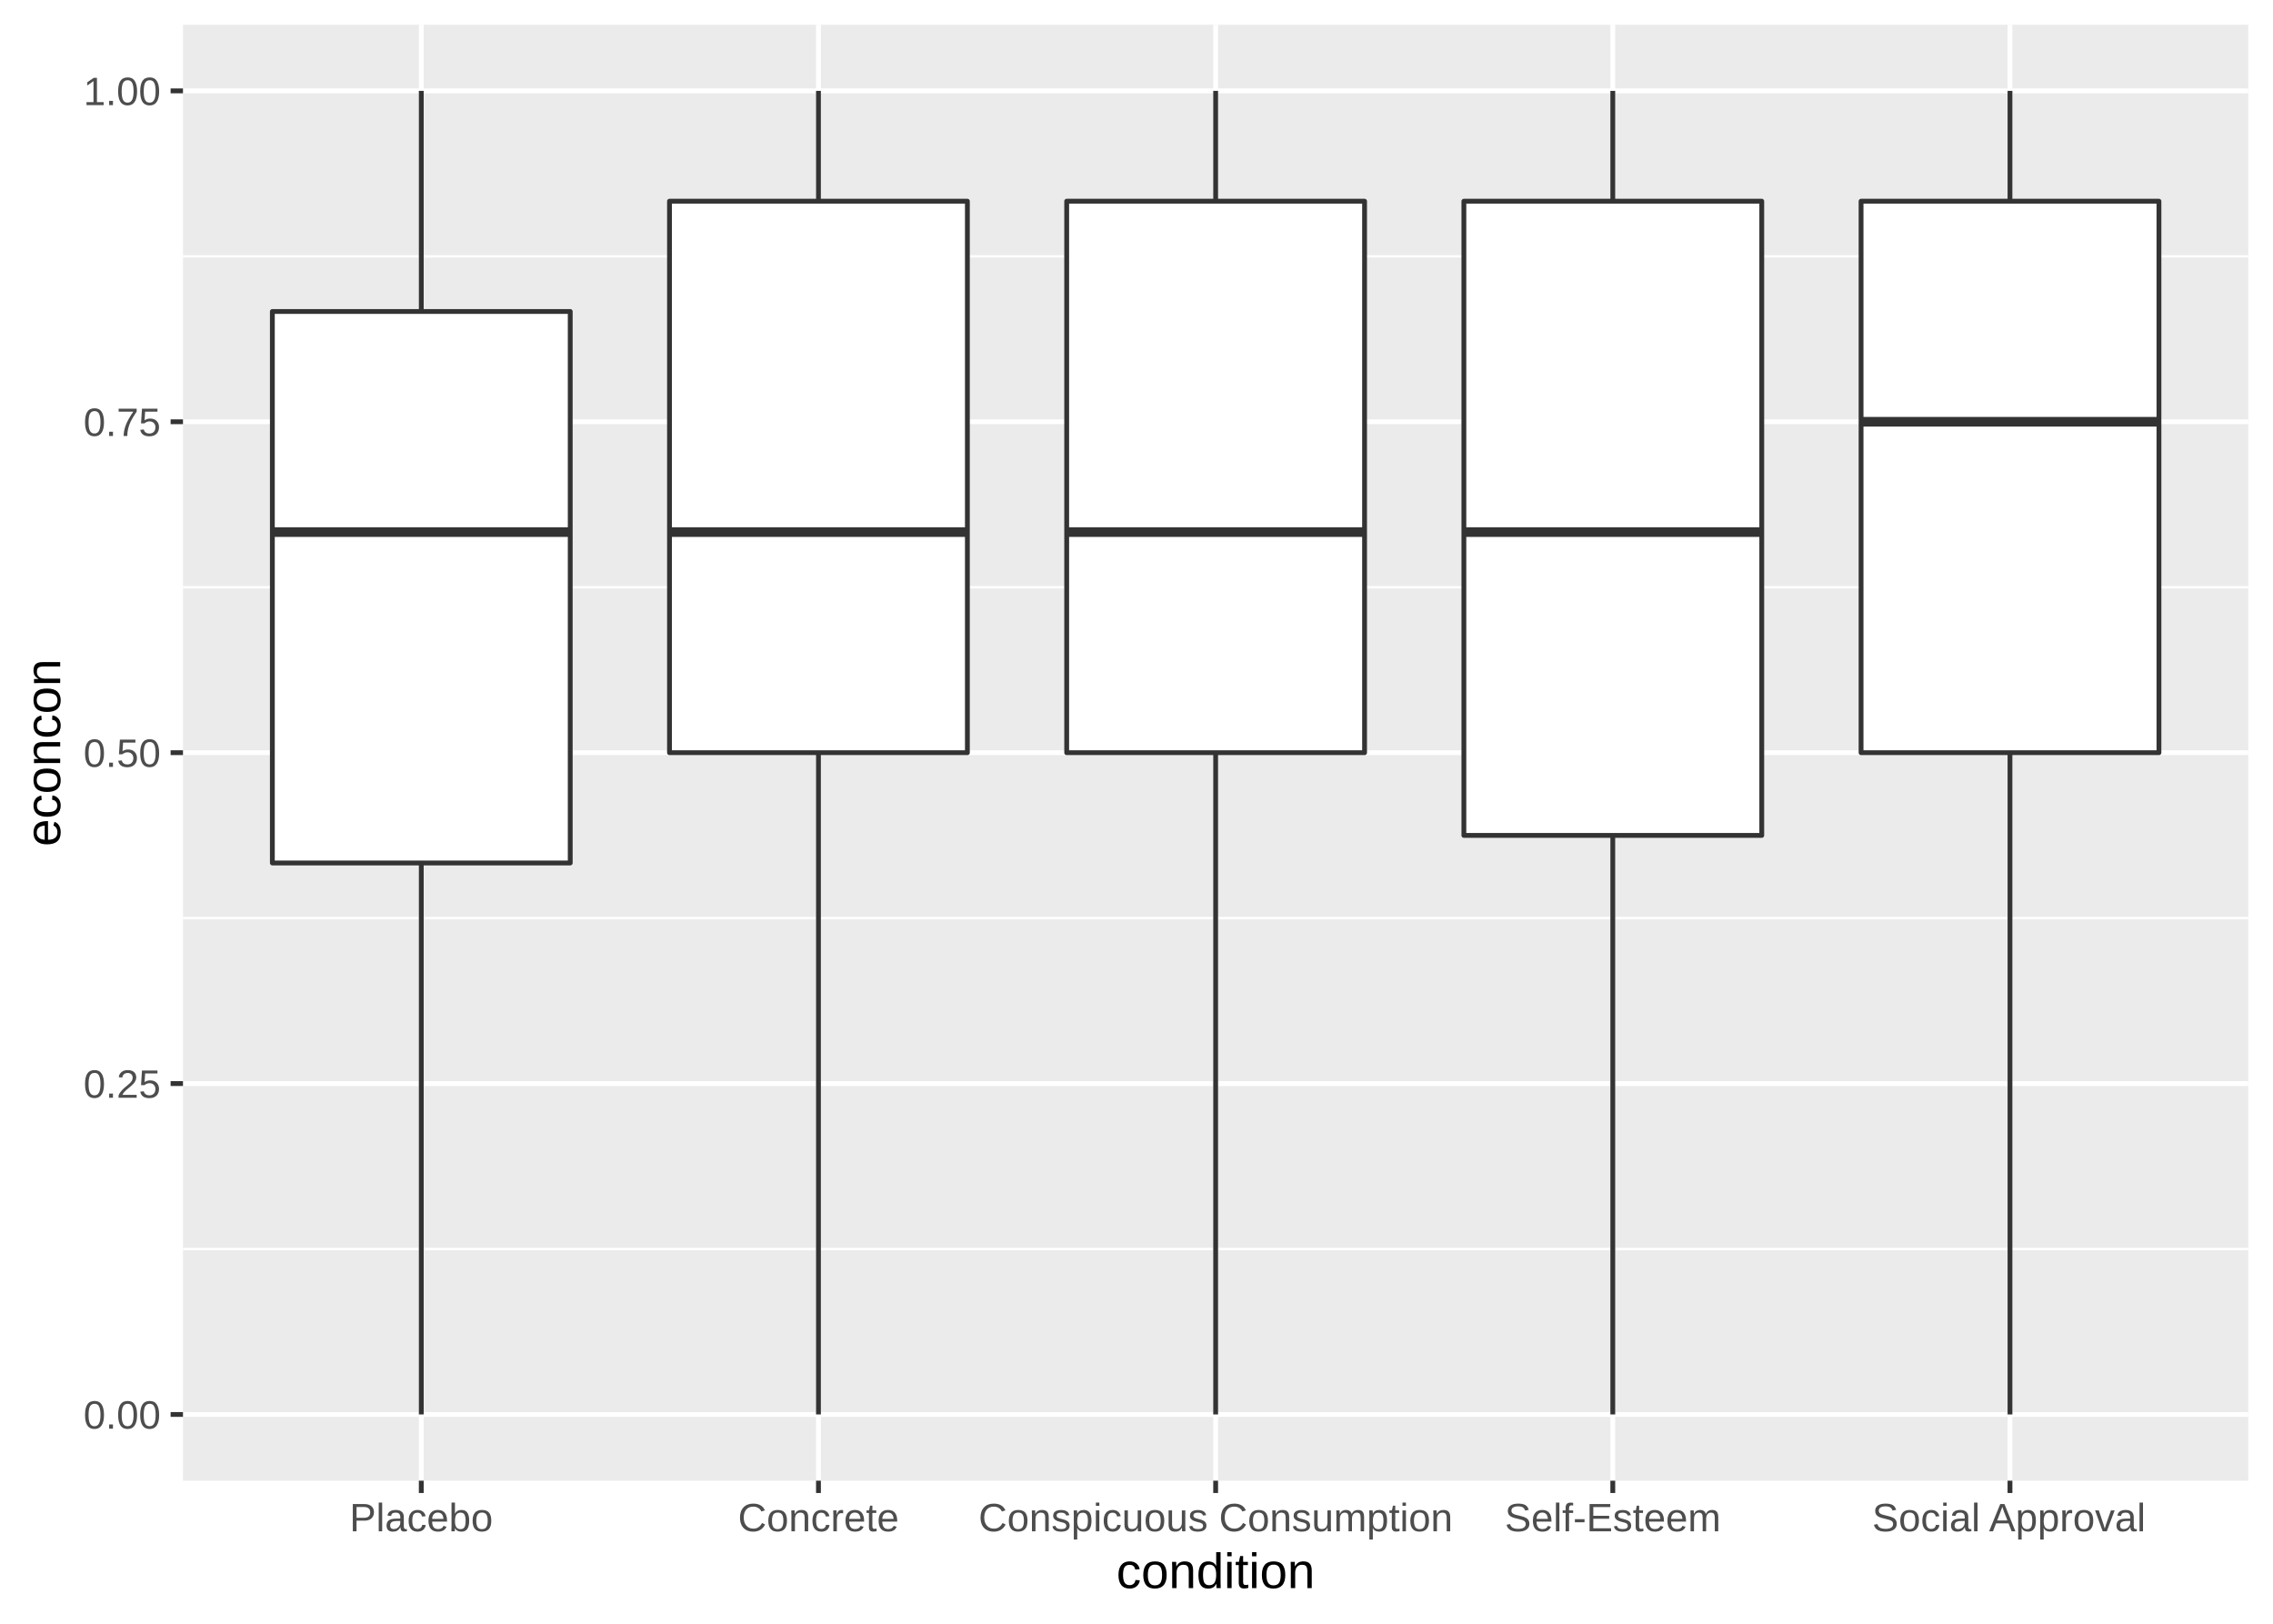
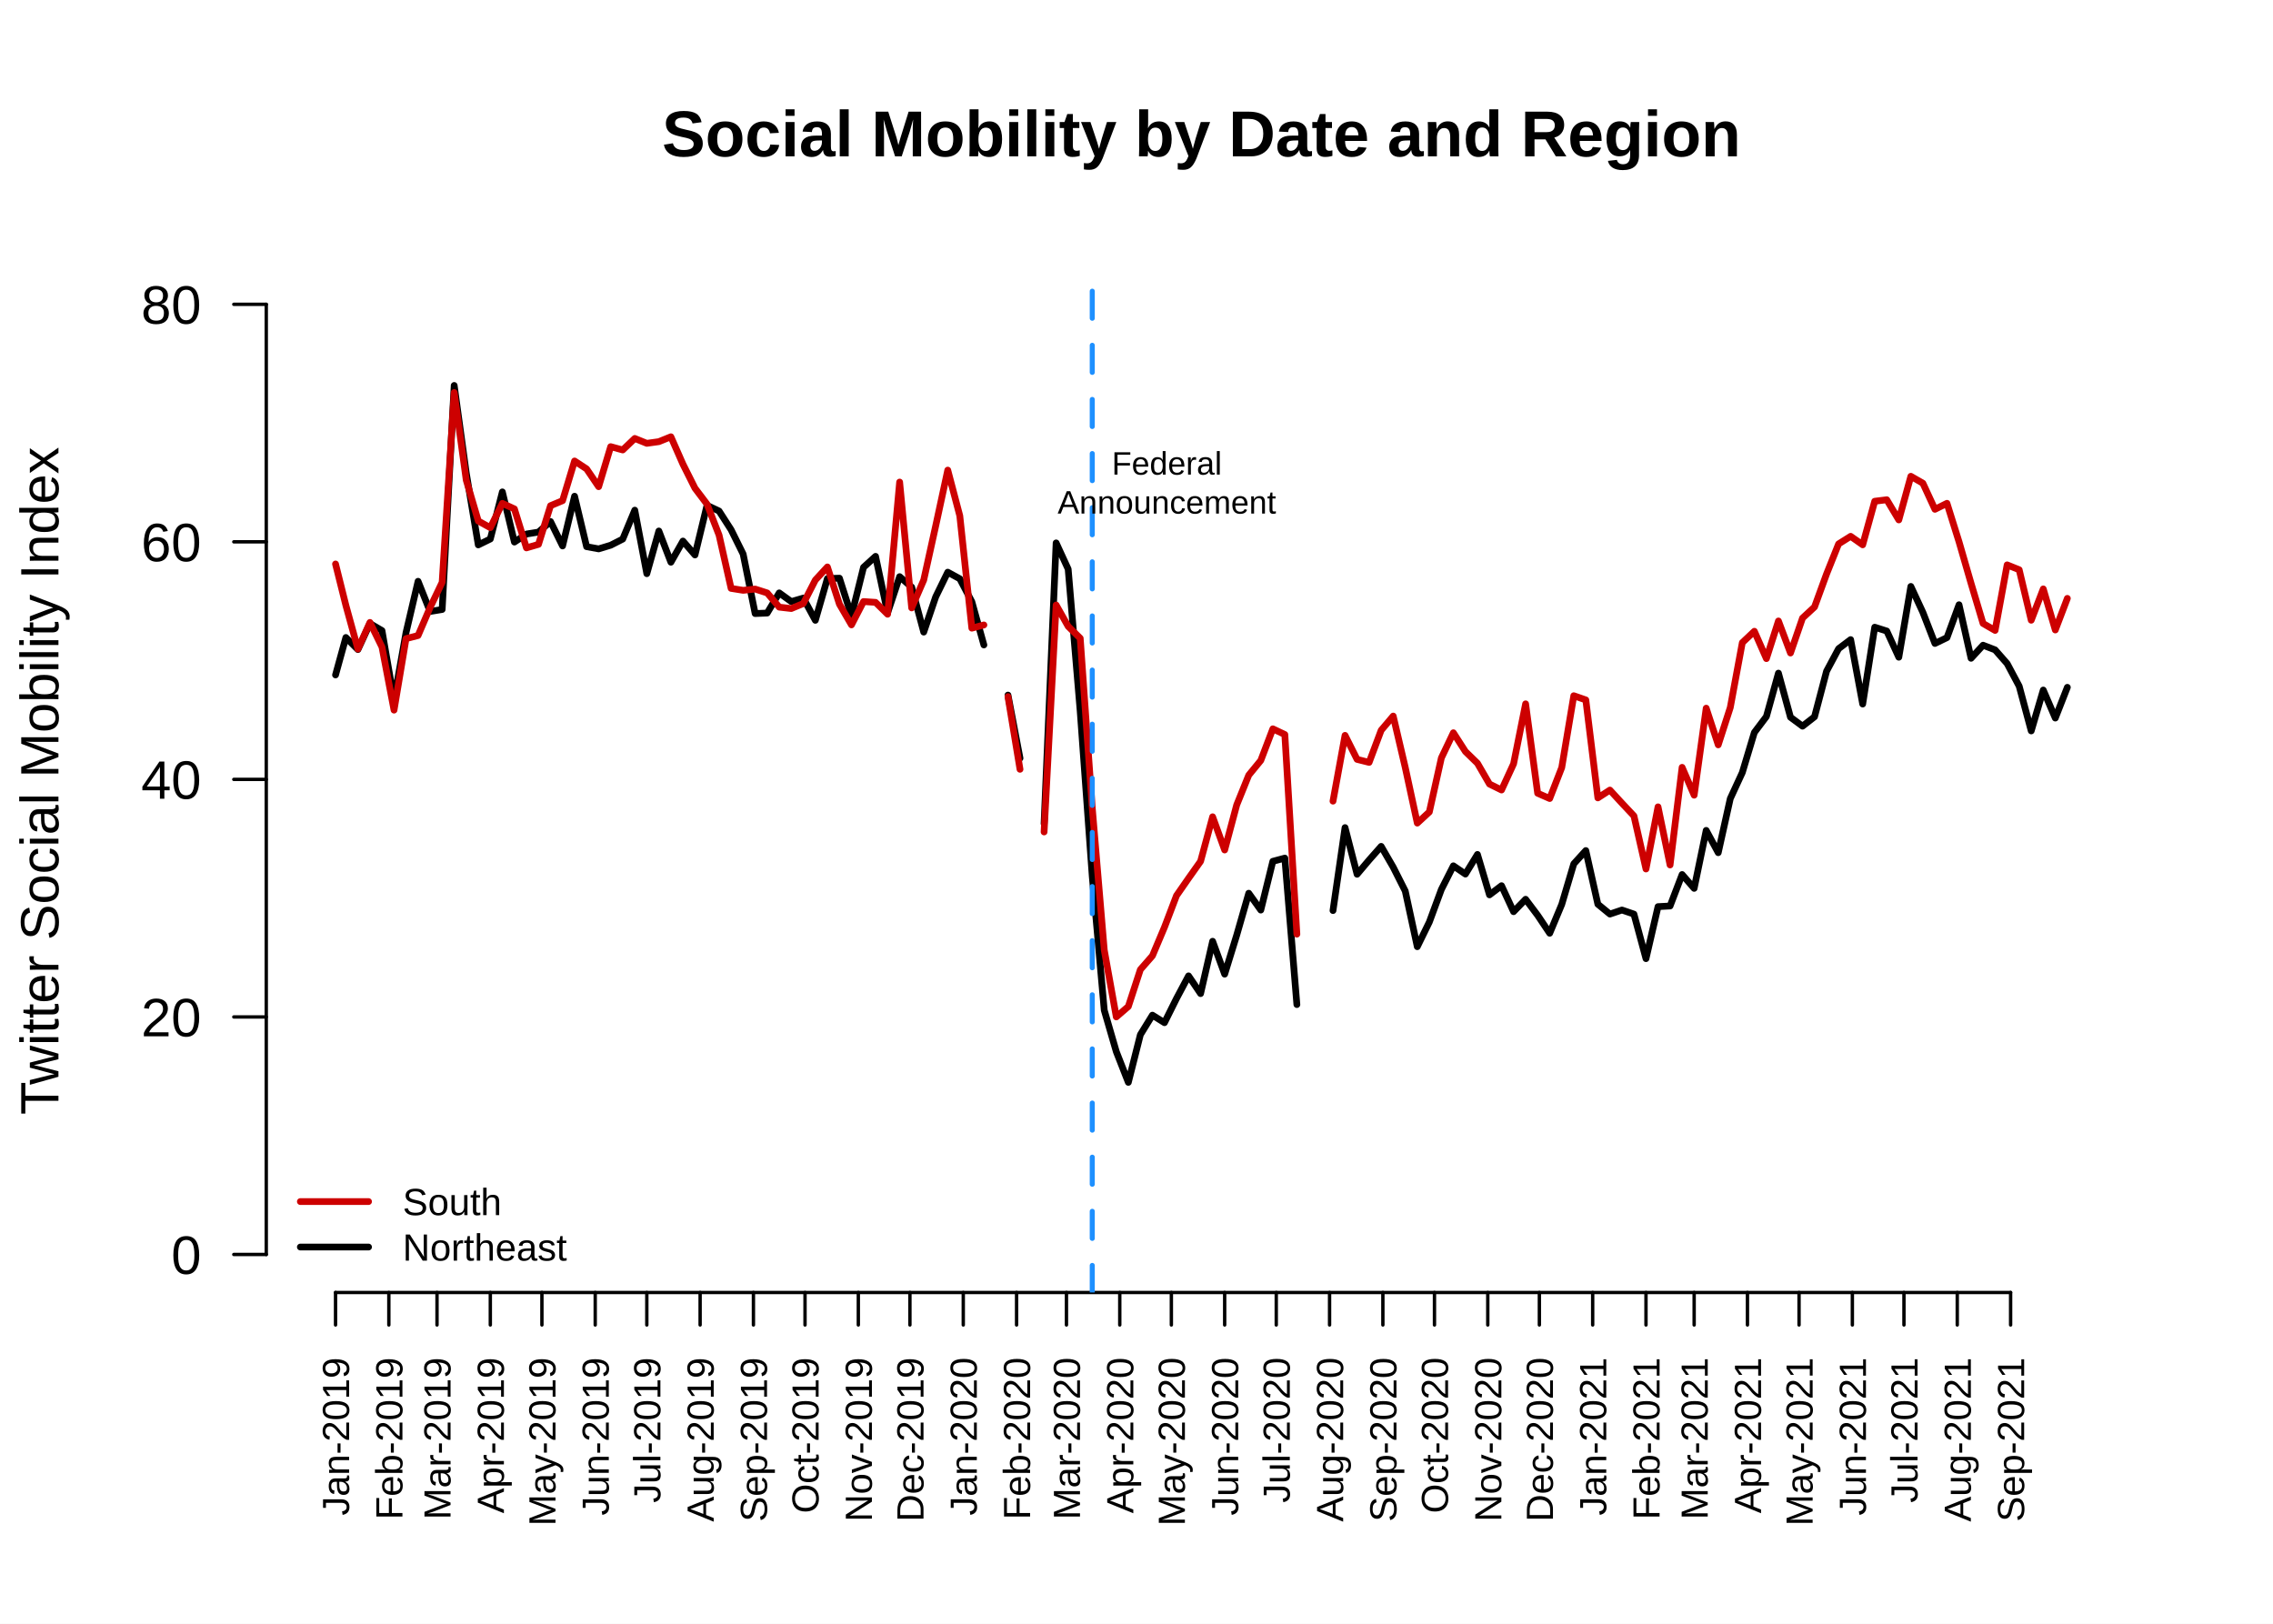
<svg xmlns="http://www.w3.org/2000/svg" viewBox="0 0 504.00 360.00">
  <defs>
    <style type="text/css">
    line, polyline, polygon, path, rect, circle {
      fill: none;
      stroke: #000000;
      stroke-linecap: round;
      stroke-linejoin: round;
      stroke-miterlimit: 10.00;
    }
  </style>
  </defs>
  <rect width="100%" height="100%" style="stroke: none; fill: #FFFFFF;" />
-   <rect x="0.00" y="0.00" width="504.00" height="360.00" style="stroke-width: 1.07; stroke: #FFFFFF; fill: #FFFFFF;" />
-   <defs>
-     <clipPath id="cpNDAuNTd8NDk4LjUyfDMyOC4yOHw1LjQ4">
-       <rect x="40.57" y="5.48" width="457.95" height="322.80" />
-     </clipPath>
-   </defs>
-   <rect x="40.57" y="5.48" width="457.95" height="322.80" style="stroke-width: 1.07; stroke: none; fill: #EBEBEB;" clip-path="url(#cpNDAuNTd8NDk4LjUyfDMyOC4yOHw1LjQ4)" />
-   <polyline points="40.57,276.92 498.52,276.92 " style="stroke-width: 0.53; stroke: #FFFFFF; stroke-linecap: butt;" clip-path="url(#cpNDAuNTd8NDk4LjUyfDMyOC4yOHw1LjQ4)" />
-   <polyline points="40.57,203.56 498.52,203.56 " style="stroke-width: 0.53; stroke: #FFFFFF; stroke-linecap: butt;" clip-path="url(#cpNDAuNTd8NDk4LjUyfDMyOC4yOHw1LjQ4)" />
-   <polyline points="40.57,130.20 498.52,130.20 " style="stroke-width: 0.53; stroke: #FFFFFF; stroke-linecap: butt;" clip-path="url(#cpNDAuNTd8NDk4LjUyfDMyOC4yOHw1LjQ4)" />
-   <polyline points="40.57,56.83 498.52,56.83 " style="stroke-width: 0.53; stroke: #FFFFFF; stroke-linecap: butt;" clip-path="url(#cpNDAuNTd8NDk4LjUyfDMyOC4yOHw1LjQ4)" />
-   <polyline points="40.57,313.60 498.52,313.60 " style="stroke-width: 1.07; stroke: #FFFFFF; stroke-linecap: butt;" clip-path="url(#cpNDAuNTd8NDk4LjUyfDMyOC4yOHw1LjQ4)" />
-   <polyline points="40.57,240.24 498.52,240.24 " style="stroke-width: 1.07; stroke: #FFFFFF; stroke-linecap: butt;" clip-path="url(#cpNDAuNTd8NDk4LjUyfDMyOC4yOHw1LjQ4)" />
-   <polyline points="40.57,166.88 498.52,166.88 " style="stroke-width: 1.07; stroke: #FFFFFF; stroke-linecap: butt;" clip-path="url(#cpNDAuNTd8NDk4LjUyfDMyOC4yOHw1LjQ4)" />
-   <polyline points="40.57,93.51 498.52,93.51 " style="stroke-width: 1.07; stroke: #FFFFFF; stroke-linecap: butt;" clip-path="url(#cpNDAuNTd8NDk4LjUyfDMyOC4yOHw1LjQ4)" />
-   <polyline points="40.57,20.15 498.52,20.15 " style="stroke-width: 1.07; stroke: #FFFFFF; stroke-linecap: butt;" clip-path="url(#cpNDAuNTd8NDk4LjUyfDMyOC4yOHw1LjQ4)" />
-   <polyline points="93.41,328.28 93.41,5.48 " style="stroke-width: 1.07; stroke: #FFFFFF; stroke-linecap: butt;" clip-path="url(#cpNDAuNTd8NDk4LjUyfDMyOC4yOHw1LjQ4)" />
-   <polyline points="181.48,328.28 181.48,5.48 " style="stroke-width: 1.07; stroke: #FFFFFF; stroke-linecap: butt;" clip-path="url(#cpNDAuNTd8NDk4LjUyfDMyOC4yOHw1LjQ4)" />
-   <polyline points="269.55,328.28 269.55,5.48 " style="stroke-width: 1.07; stroke: #FFFFFF; stroke-linecap: butt;" clip-path="url(#cpNDAuNTd8NDk4LjUyfDMyOC4yOHw1LjQ4)" />
-   <polyline points="357.61,328.28 357.61,5.48 " style="stroke-width: 1.07; stroke: #FFFFFF; stroke-linecap: butt;" clip-path="url(#cpNDAuNTd8NDk4LjUyfDMyOC4yOHw1LjQ4)" />
-   <polyline points="445.68,328.28 445.68,5.48 " style="stroke-width: 1.07; stroke: #FFFFFF; stroke-linecap: butt;" clip-path="url(#cpNDAuNTd8NDk4LjUyfDMyOC4yOHw1LjQ4)" />
-   <line x1="93.41" y1="69.06" x2="93.41" y2="20.15" style="stroke-width: 1.07; stroke: #333333; stroke-linecap: butt;" clip-path="url(#cpNDAuNTd8NDk4LjUyfDMyOC4yOHw1LjQ4)" />
-   <line x1="93.41" y1="191.33" x2="93.41" y2="313.60" style="stroke-width: 1.07; stroke: #333333; stroke-linecap: butt;" clip-path="url(#cpNDAuNTd8NDk4LjUyfDMyOC4yOHw1LjQ4)" />
-   <polygon points="60.39,69.06 60.39,191.33 126.44,191.33 126.44,69.06 60.39,69.06 " style="stroke-width: 1.07; stroke: #333333; fill: #FFFFFF;" clip-path="url(#cpNDAuNTd8NDk4LjUyfDMyOC4yOHw1LjQ4)" />
-   <line x1="60.39" y1="117.97" x2="126.44" y2="117.97" style="stroke-width: 2.13; stroke: #333333; stroke-linecap: butt;" clip-path="url(#cpNDAuNTd8NDk4LjUyfDMyOC4yOHw1LjQ4)" />
-   <line x1="181.48" y1="44.61" x2="181.48" y2="20.15" style="stroke-width: 1.07; stroke: #333333; stroke-linecap: butt;" clip-path="url(#cpNDAuNTd8NDk4LjUyfDMyOC4yOHw1LjQ4)" />
-   <line x1="181.48" y1="166.88" x2="181.48" y2="313.60" style="stroke-width: 1.07; stroke: #333333; stroke-linecap: butt;" clip-path="url(#cpNDAuNTd8NDk4LjUyfDMyOC4yOHw1LjQ4)" />
-   <polygon points="148.45,44.61 148.45,166.88 214.50,166.88 214.50,44.61 148.45,44.61 " style="stroke-width: 1.07; stroke: #333333; fill: #FFFFFF;" clip-path="url(#cpNDAuNTd8NDk4LjUyfDMyOC4yOHw1LjQ4)" />
-   <line x1="148.45" y1="117.97" x2="214.50" y2="117.97" style="stroke-width: 2.13; stroke: #333333; stroke-linecap: butt;" clip-path="url(#cpNDAuNTd8NDk4LjUyfDMyOC4yOHw1LjQ4)" />
-   <line x1="269.55" y1="44.61" x2="269.55" y2="20.15" style="stroke-width: 1.07; stroke: #333333; stroke-linecap: butt;" clip-path="url(#cpNDAuNTd8NDk4LjUyfDMyOC4yOHw1LjQ4)" />
-   <line x1="269.55" y1="166.88" x2="269.55" y2="313.60" style="stroke-width: 1.07; stroke: #333333; stroke-linecap: butt;" clip-path="url(#cpNDAuNTd8NDk4LjUyfDMyOC4yOHw1LjQ4)" />
-   <polygon points="236.52,44.61 236.52,166.88 302.57,166.88 302.57,44.61 236.52,44.61 " style="stroke-width: 1.07; stroke: #333333; fill: #FFFFFF;" clip-path="url(#cpNDAuNTd8NDk4LjUyfDMyOC4yOHw1LjQ4)" />
-   <line x1="236.52" y1="117.97" x2="302.57" y2="117.97" style="stroke-width: 2.13; stroke: #333333; stroke-linecap: butt;" clip-path="url(#cpNDAuNTd8NDk4LjUyfDMyOC4yOHw1LjQ4)" />
-   <line x1="357.61" y1="44.61" x2="357.61" y2="20.15" style="stroke-width: 1.07; stroke: #333333; stroke-linecap: butt;" clip-path="url(#cpNDAuNTd8NDk4LjUyfDMyOC4yOHw1LjQ4)" />
-   <line x1="357.61" y1="185.22" x2="357.61" y2="313.60" style="stroke-width: 1.07; stroke: #333333; stroke-linecap: butt;" clip-path="url(#cpNDAuNTd8NDk4LjUyfDMyOC4yOHw1LjQ4)" />
-   <polygon points="324.59,44.61 324.59,185.22 390.64,185.22 390.64,44.61 324.59,44.61 " style="stroke-width: 1.07; stroke: #333333; fill: #FFFFFF;" clip-path="url(#cpNDAuNTd8NDk4LjUyfDMyOC4yOHw1LjQ4)" />
-   <line x1="324.59" y1="117.97" x2="390.64" y2="117.97" style="stroke-width: 2.13; stroke: #333333; stroke-linecap: butt;" clip-path="url(#cpNDAuNTd8NDk4LjUyfDMyOC4yOHw1LjQ4)" />
-   <line x1="445.68" y1="44.61" x2="445.68" y2="20.15" style="stroke-width: 1.07; stroke: #333333; stroke-linecap: butt;" clip-path="url(#cpNDAuNTd8NDk4LjUyfDMyOC4yOHw1LjQ4)" />
-   <line x1="445.68" y1="166.88" x2="445.68" y2="313.60" style="stroke-width: 1.07; stroke: #333333; stroke-linecap: butt;" clip-path="url(#cpNDAuNTd8NDk4LjUyfDMyOC4yOHw1LjQ4)" />
-   <polygon points="412.66,44.61 412.66,166.88 478.71,166.88 478.71,44.61 412.66,44.61 " style="stroke-width: 1.07; stroke: #333333; fill: #FFFFFF;" clip-path="url(#cpNDAuNTd8NDk4LjUyfDMyOC4yOHw1LjQ4)" />
-   <line x1="412.66" y1="93.51" x2="478.71" y2="93.51" style="stroke-width: 2.13; stroke: #333333; stroke-linecap: butt;" clip-path="url(#cpNDAuNTd8NDk4LjUyfDMyOC4yOHw1LjQ4)" />
+   <defs>
+     <clipPath id="cpNTkuMDR8NDczLjc2fDI4Ni41Nnw1OS4wNA==">
+       <rect x="59.04" y="59.04" width="414.72" height="227.52" />
+     </clipPath>
+   </defs>
+   <polyline points="74.40,149.64 76.69,141.34 79.36,144.01 82.03,138.24 84.70,139.81 87.37,155.20 90.03,140.25 92.70,128.88 95.37,135.57 98.04,135.13 100.71,85.46 103.38,104.86 106.05,120.81 108.72,119.50 111.39,109.06 114.06,120.18 116.73,118.40 119.40,117.97 122.07,115.63 124.74,121.04 127.40,110.02 130.07,121.20 132.74,121.69 135.41,120.88 138.08,119.52 140.75,113.11 143.42,127.19 146.09,117.73 148.76,124.65 151.43,119.96 154.10,123.04 156.77,112.04 159.44,113.30 162.11,117.45 164.78,122.84 167.44,136.03 170.11,135.92 172.78,131.45 175.45,133.38 178.12,132.60 180.79,137.53 183.46,128.27 186.13,128.19 188.80,136.53 191.47,125.78 194.14,123.35 196.81,135.87 199.48,127.85 202.15,130.18 204.82,140.14 207.48,132.32 210.15,126.86 212.82,128.32 215.49,133.41 218.16,142.99 " style="stroke-width: 1.50;" clip-path="url(#cpNTkuMDR8NDczLjc2fDI4Ni41Nnw1OS4wNA==)" />
+   <polyline points="223.50,154.11 226.17,168.11 " style="stroke-width: 1.50;" clip-path="url(#cpNTkuMDR8NDczLjc2fDI4Ni41Nnw1OS4wNA==)" />
+   <polyline points="231.51,182.60 234.18,120.37 236.85,126.18 239.52,157.71 242.19,194.29 244.85,223.98 247.52,233.16 250.19,239.97 252.86,229.40 255.53,225.07 258.20,226.74 260.87,221.38 263.54,216.36 266.21,220.29 268.88,208.69 271.55,215.98 274.22,207.33 276.89,198.04 279.56,201.77 282.23,190.96 284.89,190.25 287.56,222.72 " style="stroke-width: 1.50;" clip-path="url(#cpNTkuMDR8NDczLjc2fDI4Ni41Nnw1OS4wNA==)" />
+   <polyline points="295.57,201.88 298.24,183.49 300.91,193.83 303.58,190.67 306.25,187.65 308.92,192.26 311.59,197.55 314.26,209.89 316.93,204.43 319.60,197.20 322.26,191.96 324.93,193.79 327.60,189.44 330.27,198.40 332.94,196.37 335.61,202.13 338.28,199.38 340.95,202.93 343.62,206.91 346.29,200.52 348.96,191.52 351.63,188.58 354.30,200.47 356.97,202.66 359.64,201.76 362.30,202.67 364.97,212.54 367.64,201.01 370.31,200.87 372.98,193.89 375.65,196.96 378.32,184.11 380.99,189.05 383.66,177.06 386.33,171.28 389.00,162.40 391.67,158.86 394.34,149.24 397.01,159.02 399.68,161.00 402.34,158.92 405.01,148.81 407.68,143.82 410.35,141.81 413.02,156.09 415.69,139.06 418.36,139.91 421.03,145.71 423.70,130.02 426.37,135.78 429.04,142.66 431.71,141.37 434.38,134.08 437.05,145.95 439.71,143.05 442.38,144.08 445.05,147.12 447.72,152.13 450.39,162.05 453.06,152.99 455.73,159.20 458.40,152.39 " style="stroke-width: 1.50;" clip-path="url(#cpNTkuMDR8NDczLjc2fDI4Ni41Nnw1OS4wNA==)" />
  <defs>
    <clipPath id="cpMC4wMHw1MDQuMDB8MzYwLjAwfDAuMDA=">
      <rect x="0.00" y="0.00" width="504.00" height="360.00" />
    </clipPath>
  </defs>
-   <g clip-path="url(#cpMC4wMHw1MDQuMDB8MzYwLjAwfDAuMDA=)">
-     <text x="18.51" y="316.75" style="font-size: 8.80px; fill: #4D4D4D; font-family: Arial;" textLength="17.13px" lengthAdjust="spacingAndGlyphs">0.00</text>
-   </g>
-   <g clip-path="url(#cpMC4wMHw1MDQuMDB8MzYwLjAwfDAuMDA=)">
-     <text x="18.51" y="243.39" style="font-size: 8.80px; fill: #4D4D4D; font-family: Arial;" textLength="17.13px" lengthAdjust="spacingAndGlyphs">0.25</text>
-   </g>
-   <g clip-path="url(#cpMC4wMHw1MDQuMDB8MzYwLjAwfDAuMDA=)">
-     <text x="18.51" y="170.03" style="font-size: 8.80px; fill: #4D4D4D; font-family: Arial;" textLength="17.13px" lengthAdjust="spacingAndGlyphs">0.50</text>
-   </g>
-   <g clip-path="url(#cpMC4wMHw1MDQuMDB8MzYwLjAwfDAuMDA=)">
-     <text x="18.51" y="96.66" style="font-size: 8.80px; fill: #4D4D4D; font-family: Arial;" textLength="17.13px" lengthAdjust="spacingAndGlyphs">0.75</text>
-   </g>
-   <g clip-path="url(#cpMC4wMHw1MDQuMDB8MzYwLjAwfDAuMDA=)">
-     <text x="18.51" y="23.30" style="font-size: 8.80px; fill: #4D4D4D; font-family: Arial;" textLength="17.13px" lengthAdjust="spacingAndGlyphs">1.00</text>
-   </g>
-   <polyline points="37.83,313.60 40.57,313.60 " style="stroke-width: 1.07; stroke: #333333; stroke-linecap: butt;" clip-path="url(#cpMC4wMHw1MDQuMDB8MzYwLjAwfDAuMDA=)" />
-   <polyline points="37.83,240.24 40.57,240.24 " style="stroke-width: 1.07; stroke: #333333; stroke-linecap: butt;" clip-path="url(#cpMC4wMHw1MDQuMDB8MzYwLjAwfDAuMDA=)" />
-   <polyline points="37.83,166.88 40.57,166.88 " style="stroke-width: 1.07; stroke: #333333; stroke-linecap: butt;" clip-path="url(#cpMC4wMHw1MDQuMDB8MzYwLjAwfDAuMDA=)" />
-   <polyline points="37.83,93.51 40.57,93.51 " style="stroke-width: 1.07; stroke: #333333; stroke-linecap: butt;" clip-path="url(#cpMC4wMHw1MDQuMDB8MzYwLjAwfDAuMDA=)" />
-   <polyline points="37.83,20.15 40.57,20.15 " style="stroke-width: 1.07; stroke: #333333; stroke-linecap: butt;" clip-path="url(#cpMC4wMHw1MDQuMDB8MzYwLjAwfDAuMDA=)" />
-   <polyline points="93.41,331.02 93.41,328.28 " style="stroke-width: 1.07; stroke: #333333; stroke-linecap: butt;" clip-path="url(#cpMC4wMHw1MDQuMDB8MzYwLjAwfDAuMDA=)" />
-   <polyline points="181.48,331.02 181.48,328.28 " style="stroke-width: 1.07; stroke: #333333; stroke-linecap: butt;" clip-path="url(#cpMC4wMHw1MDQuMDB8MzYwLjAwfDAuMDA=)" />
-   <polyline points="269.55,331.02 269.55,328.28 " style="stroke-width: 1.07; stroke: #333333; stroke-linecap: butt;" clip-path="url(#cpMC4wMHw1MDQuMDB8MzYwLjAwfDAuMDA=)" />
-   <polyline points="357.61,331.02 357.61,328.28 " style="stroke-width: 1.07; stroke: #333333; stroke-linecap: butt;" clip-path="url(#cpMC4wMHw1MDQuMDB8MzYwLjAwfDAuMDA=)" />
-   <polyline points="445.68,331.02 445.68,328.28 " style="stroke-width: 1.07; stroke: #333333; stroke-linecap: butt;" clip-path="url(#cpMC4wMHw1MDQuMDB8MzYwLjAwfDAuMDA=)" />
-   <g clip-path="url(#cpMC4wMHw1MDQuMDB8MzYwLjAwfDAuMDA=)">
-     <text x="77.51" y="339.51" style="font-size: 8.80px; fill: #4D4D4D; font-family: Arial;" textLength="31.80px" lengthAdjust="spacingAndGlyphs">Placebo</text>
-   </g>
-   <g clip-path="url(#cpMC4wMHw1MDQuMDB8MzYwLjAwfDAuMDA=)">
-     <text x="163.63" y="339.51" style="font-size: 8.80px; fill: #4D4D4D; font-family: Arial;" textLength="35.71px" lengthAdjust="spacingAndGlyphs">Concrete</text>
-   </g>
-   <g clip-path="url(#cpMC4wMHw1MDQuMDB8MzYwLjAwfDAuMDA=)">
-     <text x="216.96" y="339.51" style="font-size: 8.80px; fill: #4D4D4D; font-family: Arial;" textLength="105.17px" lengthAdjust="spacingAndGlyphs">Conspicuous Consumption</text>
-   </g>
-   <g clip-path="url(#cpMC4wMHw1MDQuMDB8MzYwLjAwfDAuMDA=)">
-     <text x="333.65" y="339.51" style="font-size: 8.80px; fill: #4D4D4D; font-family: Arial;" textLength="47.93px" lengthAdjust="spacingAndGlyphs">Self-Esteem</text>
-   </g>
-   <g clip-path="url(#cpMC4wMHw1MDQuMDB8MzYwLjAwfDAuMDA=)">
-     <text x="415.11" y="339.51" style="font-size: 8.80px; fill: #4D4D4D; font-family: Arial;" textLength="61.14px" lengthAdjust="spacingAndGlyphs">Social Approval</text>
-   </g>
-   <g clip-path="url(#cpMC4wMHw1MDQuMDB8MzYwLjAwfDAuMDA=)">
-     <text x="247.53" y="352.10" style="font-size: 11.00px; font-family: Arial;" textLength="44.03px" lengthAdjust="spacingAndGlyphs">condition</text>
-   </g>
-   <g clip-path="url(#cpMC4wMHw1MDQuMDB8MzYwLjAwfDAuMDA=)">
-     <text transform="translate(13.35,187.67) rotate(-90)" style="font-size: 11.00px; font-family: Arial;" textLength="41.59px" lengthAdjust="spacingAndGlyphs">econcon</text>
+   <line x1="59.04" y1="278.13" x2="59.04" y2="67.47" style="stroke-width: 0.75;" clip-path="url(#cpMC4wMHw1MDQuMDB8MzYwLjAwfDAuMDA=)" />
+   <line x1="59.04" y1="278.13" x2="51.84" y2="278.13" style="stroke-width: 0.75;" clip-path="url(#cpMC4wMHw1MDQuMDB8MzYwLjAwfDAuMDA=)" />
+   <line x1="59.04" y1="225.47" x2="51.84" y2="225.47" style="stroke-width: 0.75;" clip-path="url(#cpMC4wMHw1MDQuMDB8MzYwLjAwfDAuMDA=)" />
+   <line x1="59.04" y1="172.80" x2="51.84" y2="172.80" style="stroke-width: 0.75;" clip-path="url(#cpMC4wMHw1MDQuMDB8MzYwLjAwfDAuMDA=)" />
+   <line x1="59.04" y1="120.13" x2="51.84" y2="120.13" style="stroke-width: 0.75;" clip-path="url(#cpMC4wMHw1MDQuMDB8MzYwLjAwfDAuMDA=)" />
+   <line x1="59.04" y1="67.47" x2="51.84" y2="67.47" style="stroke-width: 0.75;" clip-path="url(#cpMC4wMHw1MDQuMDB8MzYwLjAwfDAuMDA=)" />
+   <g clip-path="url(#cpMC4wMHw1MDQuMDB8MzYwLjAwfDAuMDA=)">
+     <text x="37.97" y="282.43" style="font-size: 12.00px; font-family: Arial;" textLength="6.67px" lengthAdjust="spacingAndGlyphs">0</text>
+   </g>
+   <g clip-path="url(#cpMC4wMHw1MDQuMDB8MzYwLjAwfDAuMDA=)">
+     <text x="31.29" y="229.76" style="font-size: 12.00px; font-family: Arial;" textLength="13.35px" lengthAdjust="spacingAndGlyphs">20</text>
+   </g>
+   <g clip-path="url(#cpMC4wMHw1MDQuMDB8MzYwLjAwfDAuMDA=)">
+     <text x="31.29" y="177.09" style="font-size: 12.00px; font-family: Arial;" textLength="13.35px" lengthAdjust="spacingAndGlyphs">40</text>
+   </g>
+   <g clip-path="url(#cpMC4wMHw1MDQuMDB8MzYwLjAwfDAuMDA=)">
+     <text x="31.29" y="124.43" style="font-size: 12.00px; font-family: Arial;" textLength="13.35px" lengthAdjust="spacingAndGlyphs">60</text>
+   </g>
+   <g clip-path="url(#cpMC4wMHw1MDQuMDB8MzYwLjAwfDAuMDA=)">
+     <text x="31.29" y="71.76" style="font-size: 12.00px; font-family: Arial;" textLength="13.35px" lengthAdjust="spacingAndGlyphs">80</text>
+   </g>
+   <g clip-path="url(#cpMC4wMHw1MDQuMDB8MzYwLjAwfDAuMDA=)">
+     <text x="146.78" y="34.67" style="font-size: 14.40px; font-weight: bold; font-family: Arial;" textLength="239.23px" lengthAdjust="spacingAndGlyphs">Social Mobility by Date and Region</text>
+   </g>
+   <g clip-path="url(#cpMC4wMHw1MDQuMDB8MzYwLjAwfDAuMDA=)">
+     <text transform="translate(12.96,247.16) rotate(-90)" style="font-size: 12.00px; font-family: Arial;" textLength="148.72px" lengthAdjust="spacingAndGlyphs">Twitter Social Mobility Index</text>
+   </g>
+   <defs>
+     <clipPath id="cpNTkuMDR8NDczLjc2fDI4Ni41Nnw1OS4wNA==">
+       <rect x="59.04" y="59.04" width="414.72" height="227.52" />
+     </clipPath>
+   </defs>
+   <polyline points="74.40,125.04 76.69,134.21 79.36,143.91 82.03,138.00 84.70,143.46 87.37,157.44 90.03,141.59 92.70,140.90 95.37,134.68 98.04,129.11 100.71,87.02 103.38,106.44 106.05,115.51 108.72,116.99 111.39,111.60 114.06,112.83 116.73,121.47 119.40,120.69 122.07,112.12 124.74,111.00 127.40,102.21 130.07,103.96 132.74,107.90 135.41,99.03 138.08,99.76 140.75,97.21 143.42,98.29 146.09,97.92 148.76,96.84 151.43,102.91 154.10,108.24 156.77,111.77 159.44,118.64 162.11,130.45 164.78,130.88 167.44,130.60 170.11,131.46 172.78,134.61 175.45,134.92 178.12,133.81 180.79,128.60 183.46,125.70 186.13,133.95 188.80,138.54 191.47,133.37 194.14,133.55 196.81,136.18 199.48,106.88 202.15,134.78 204.82,128.60 207.48,116.57 210.15,104.23 212.82,114.36 215.49,139.27 218.16,138.56 " style="stroke-width: 1.50; stroke: #CD0000;" clip-path="url(#cpNTkuMDR8NDczLjc2fDI4Ni41Nnw1OS4wNA==)" />
+   <polyline points="223.50,154.44 226.17,170.56 " style="stroke-width: 1.50; stroke: #CD0000;" clip-path="url(#cpNTkuMDR8NDczLjc2fDI4Ni41Nnw1OS4wNA==)" />
+   <polyline points="231.51,184.45 234.18,134.14 236.85,138.87 239.52,141.51 242.19,179.13 244.85,210.63 247.52,225.46 250.19,223.15 252.86,214.96 255.53,211.91 258.20,205.58 260.87,198.57 263.54,194.73 266.21,190.96 268.88,181.09 271.55,188.45 274.22,178.46 276.89,171.86 279.56,168.60 282.23,161.59 284.89,162.85 287.56,207.11 " style="stroke-width: 1.50; stroke: #CD0000;" clip-path="url(#cpNTkuMDR8NDczLjc2fDI4Ni41Nnw1OS4wNA==)" />
+   <polyline points="295.57,177.62 298.24,163.04 300.91,168.36 303.58,169.03 306.25,161.91 308.92,158.76 311.59,170.15 314.26,182.49 316.93,180.02 319.60,168.04 322.26,162.46 324.93,166.62 327.60,169.22 330.27,173.83 332.94,175.15 335.61,169.35 338.28,156.05 340.95,175.87 343.62,177.04 346.29,170.18 348.96,154.25 351.63,155.18 354.30,176.90 356.97,175.17 359.64,178.07 362.30,180.90 364.97,192.66 367.64,178.89 370.31,191.77 372.98,170.13 375.65,176.30 378.32,157.01 380.99,165.14 383.66,156.87 386.33,142.48 389.00,139.96 391.67,146.02 394.34,137.68 397.01,144.78 399.68,137.03 402.34,134.57 405.01,127.26 407.68,120.59 410.35,118.91 413.02,120.79 415.69,111.13 418.36,110.80 421.03,115.27 423.70,105.60 426.37,107.14 429.04,112.92 431.71,111.59 434.38,120.12 437.05,129.34 439.71,138.23 442.38,139.77 445.05,125.24 447.72,126.32 450.39,137.51 453.06,130.57 455.73,139.67 458.40,132.67 " style="stroke-width: 1.50; stroke: #CD0000;" clip-path="url(#cpNTkuMDR8NDczLjc2fDI4Ni41Nnw1OS4wNA==)" />
+   <defs>
+     <clipPath id="cpMC4wMHw1MDQuMDB8MzYwLjAwfDAuMDA=">
+       <rect x="0.00" y="0.00" width="504.00" height="360.00" />
+     </clipPath>
+   </defs>
+   <line x1="74.40" y1="286.56" x2="445.82" y2="286.56" style="stroke-width: 0.75;" clip-path="url(#cpMC4wMHw1MDQuMDB8MzYwLjAwfDAuMDA=)" />
+   <line x1="74.40" y1="286.56" x2="74.40" y2="293.76" style="stroke-width: 0.75;" clip-path="url(#cpMC4wMHw1MDQuMDB8MzYwLjAwfDAuMDA=)" />
+   <line x1="86.22" y1="286.56" x2="86.22" y2="293.76" style="stroke-width: 0.75;" clip-path="url(#cpMC4wMHw1MDQuMDB8MzYwLjAwfDAuMDA=)" />
+   <line x1="96.90" y1="286.56" x2="96.90" y2="293.76" style="stroke-width: 0.75;" clip-path="url(#cpMC4wMHw1MDQuMDB8MzYwLjAwfDAuMDA=)" />
+   <line x1="108.72" y1="286.56" x2="108.72" y2="293.76" style="stroke-width: 0.75;" clip-path="url(#cpMC4wMHw1MDQuMDB8MzYwLjAwfDAuMDA=)" />
+   <line x1="120.16" y1="286.56" x2="120.16" y2="293.76" style="stroke-width: 0.75;" clip-path="url(#cpMC4wMHw1MDQuMDB8MzYwLjAwfDAuMDA=)" />
+   <line x1="131.98" y1="286.56" x2="131.98" y2="293.76" style="stroke-width: 0.75;" clip-path="url(#cpMC4wMHw1MDQuMDB8MzYwLjAwfDAuMDA=)" />
+   <line x1="143.42" y1="286.56" x2="143.42" y2="293.76" style="stroke-width: 0.75;" clip-path="url(#cpMC4wMHw1MDQuMDB8MzYwLjAwfDAuMDA=)" />
+   <line x1="155.24" y1="286.56" x2="155.24" y2="293.76" style="stroke-width: 0.75;" clip-path="url(#cpMC4wMHw1MDQuMDB8MzYwLjAwfDAuMDA=)" />
+   <line x1="167.06" y1="286.56" x2="167.06" y2="293.76" style="stroke-width: 0.75;" clip-path="url(#cpMC4wMHw1MDQuMDB8MzYwLjAwfDAuMDA=)" />
+   <line x1="178.50" y1="286.56" x2="178.50" y2="293.76" style="stroke-width: 0.75;" clip-path="url(#cpMC4wMHw1MDQuMDB8MzYwLjAwfDAuMDA=)" />
+   <line x1="190.32" y1="286.56" x2="190.32" y2="293.76" style="stroke-width: 0.75;" clip-path="url(#cpMC4wMHw1MDQuMDB8MzYwLjAwfDAuMDA=)" />
+   <line x1="201.76" y1="286.56" x2="201.76" y2="293.76" style="stroke-width: 0.75;" clip-path="url(#cpMC4wMHw1MDQuMDB8MzYwLjAwfDAuMDA=)" />
+   <line x1="213.59" y1="286.56" x2="213.59" y2="293.76" style="stroke-width: 0.75;" clip-path="url(#cpMC4wMHw1MDQuMDB8MzYwLjAwfDAuMDA=)" />
+   <line x1="225.41" y1="286.56" x2="225.41" y2="293.76" style="stroke-width: 0.75;" clip-path="url(#cpMC4wMHw1MDQuMDB8MzYwLjAwfDAuMDA=)" />
+   <line x1="236.47" y1="286.56" x2="236.47" y2="293.76" style="stroke-width: 0.75;" clip-path="url(#cpMC4wMHw1MDQuMDB8MzYwLjAwfDAuMDA=)" />
+   <line x1="248.29" y1="286.56" x2="248.29" y2="293.76" style="stroke-width: 0.75;" clip-path="url(#cpMC4wMHw1MDQuMDB8MzYwLjAwfDAuMDA=)" />
+   <line x1="259.73" y1="286.56" x2="259.73" y2="293.76" style="stroke-width: 0.75;" clip-path="url(#cpMC4wMHw1MDQuMDB8MzYwLjAwfDAuMDA=)" />
+   <line x1="271.55" y1="286.56" x2="271.55" y2="293.76" style="stroke-width: 0.75;" clip-path="url(#cpMC4wMHw1MDQuMDB8MzYwLjAwfDAuMDA=)" />
+   <line x1="282.99" y1="286.56" x2="282.99" y2="293.76" style="stroke-width: 0.75;" clip-path="url(#cpMC4wMHw1MDQuMDB8MzYwLjAwfDAuMDA=)" />
+   <line x1="294.81" y1="286.56" x2="294.81" y2="293.76" style="stroke-width: 0.75;" clip-path="url(#cpMC4wMHw1MDQuMDB8MzYwLjAwfDAuMDA=)" />
+   <line x1="306.63" y1="286.56" x2="306.63" y2="293.76" style="stroke-width: 0.75;" clip-path="url(#cpMC4wMHw1MDQuMDB8MzYwLjAwfDAuMDA=)" />
+   <line x1="318.07" y1="286.56" x2="318.07" y2="293.76" style="stroke-width: 0.75;" clip-path="url(#cpMC4wMHw1MDQuMDB8MzYwLjAwfDAuMDA=)" />
+   <line x1="329.89" y1="286.56" x2="329.89" y2="293.76" style="stroke-width: 0.75;" clip-path="url(#cpMC4wMHw1MDQuMDB8MzYwLjAwfDAuMDA=)" />
+   <line x1="341.33" y1="286.56" x2="341.33" y2="293.76" style="stroke-width: 0.75;" clip-path="url(#cpMC4wMHw1MDQuMDB8MzYwLjAwfDAuMDA=)" />
+   <line x1="353.15" y1="286.56" x2="353.15" y2="293.76" style="stroke-width: 0.75;" clip-path="url(#cpMC4wMHw1MDQuMDB8MzYwLjAwfDAuMDA=)" />
+   <line x1="364.97" y1="286.56" x2="364.97" y2="293.76" style="stroke-width: 0.75;" clip-path="url(#cpMC4wMHw1MDQuMDB8MzYwLjAwfDAuMDA=)" />
+   <line x1="375.65" y1="286.56" x2="375.65" y2="293.76" style="stroke-width: 0.75;" clip-path="url(#cpMC4wMHw1MDQuMDB8MzYwLjAwfDAuMDA=)" />
+   <line x1="387.47" y1="286.56" x2="387.47" y2="293.76" style="stroke-width: 0.75;" clip-path="url(#cpMC4wMHw1MDQuMDB8MzYwLjAwfDAuMDA=)" />
+   <line x1="398.91" y1="286.56" x2="398.91" y2="293.76" style="stroke-width: 0.75;" clip-path="url(#cpMC4wMHw1MDQuMDB8MzYwLjAwfDAuMDA=)" />
+   <line x1="410.73" y1="286.56" x2="410.73" y2="293.76" style="stroke-width: 0.75;" clip-path="url(#cpMC4wMHw1MDQuMDB8MzYwLjAwfDAuMDA=)" />
+   <line x1="422.17" y1="286.56" x2="422.17" y2="293.76" style="stroke-width: 0.75;" clip-path="url(#cpMC4wMHw1MDQuMDB8MzYwLjAwfDAuMDA=)" />
+   <line x1="433.99" y1="286.56" x2="433.99" y2="293.76" style="stroke-width: 0.75;" clip-path="url(#cpMC4wMHw1MDQuMDB8MzYwLjAwfDAuMDA=)" />
+   <line x1="445.82" y1="286.56" x2="445.82" y2="293.76" style="stroke-width: 0.75;" clip-path="url(#cpMC4wMHw1MDQuMDB8MzYwLjAwfDAuMDA=)" />
+   <g clip-path="url(#cpMC4wMHw1MDQuMDB8MzYwLjAwfDAuMDA=)">
+     <text transform="translate(77.41,335.99) rotate(-90)" style="font-size: 8.40px; font-family: Arial;" textLength="35.03px" lengthAdjust="spacingAndGlyphs">Jan-2019</text>
+   </g>
+   <g clip-path="url(#cpMC4wMHw1MDQuMDB8MzYwLjAwfDAuMDA=)">
+     <text transform="translate(89.23,336.92) rotate(-90)" style="font-size: 8.40px; font-family: Arial;" textLength="35.96px" lengthAdjust="spacingAndGlyphs">Feb-2019</text>
+   </g>
+   <g clip-path="url(#cpMC4wMHw1MDQuMDB8MzYwLjAwfDAuMDA=)">
+     <text transform="translate(99.90,336.91) rotate(-90)" style="font-size: 8.40px; font-family: Arial;" textLength="35.95px" lengthAdjust="spacingAndGlyphs">Mar-2019</text>
+   </g>
+   <g clip-path="url(#cpMC4wMHw1MDQuMDB8MzYwLjAwfDAuMDA=)">
+     <text transform="translate(111.73,335.52) rotate(-90)" style="font-size: 8.40px; font-family: Arial;" textLength="34.56px" lengthAdjust="spacingAndGlyphs">Apr-2019</text>
+   </g>
+   <g clip-path="url(#cpMC4wMHw1MDQuMDB8MzYwLjAwfDAuMDA=)">
+     <text transform="translate(123.17,338.31) rotate(-90)" style="font-size: 8.40px; font-family: Arial;" textLength="37.35px" lengthAdjust="spacingAndGlyphs">May-2019</text>
+   </g>
+   <g clip-path="url(#cpMC4wMHw1MDQuMDB8MzYwLjAwfDAuMDA=)">
+     <text transform="translate(134.99,335.99) rotate(-90)" style="font-size: 8.40px; font-family: Arial;" textLength="35.03px" lengthAdjust="spacingAndGlyphs">Jun-2019</text>
+   </g>
+   <g clip-path="url(#cpMC4wMHw1MDQuMDB8MzYwLjAwfDAuMDA=)">
+     <text transform="translate(146.43,333.18) rotate(-90)" style="font-size: 8.40px; font-family: Arial;" textLength="32.22px" lengthAdjust="spacingAndGlyphs">Jul-2019</text>
+   </g>
+   <g clip-path="url(#cpMC4wMHw1MDQuMDB8MzYwLjAwfDAuMDA=)">
+     <text transform="translate(158.25,337.39) rotate(-90)" style="font-size: 8.40px; font-family: Arial;" textLength="36.43px" lengthAdjust="spacingAndGlyphs">Aug-2019</text>
+   </g>
+   <g clip-path="url(#cpMC4wMHw1MDQuMDB8MzYwLjAwfDAuMDA=)">
+     <text transform="translate(170.07,337.39) rotate(-90)" style="font-size: 8.40px; font-family: Arial;" textLength="36.43px" lengthAdjust="spacingAndGlyphs">Sep-2019</text>
+   </g>
+   <g clip-path="url(#cpMC4wMHw1MDQuMDB8MzYwLjAwfDAuMDA=)">
+     <text transform="translate(181.51,335.51) rotate(-90)" style="font-size: 8.40px; font-family: Arial;" textLength="34.55px" lengthAdjust="spacingAndGlyphs">Oct-2019</text>
+   </g>
+   <g clip-path="url(#cpMC4wMHw1MDQuMDB8MzYwLjAwfDAuMDA=)">
+     <text transform="translate(193.33,337.38) rotate(-90)" style="font-size: 8.40px; font-family: Arial;" textLength="36.42px" lengthAdjust="spacingAndGlyphs">Nov-2019</text>
+   </g>
+   <g clip-path="url(#cpMC4wMHw1MDQuMDB8MzYwLjAwfDAuMDA=)">
+     <text transform="translate(204.77,337.38) rotate(-90)" style="font-size: 8.40px; font-family: Arial;" textLength="36.42px" lengthAdjust="spacingAndGlyphs">Dec-2019</text>
+   </g>
+   <g clip-path="url(#cpMC4wMHw1MDQuMDB8MzYwLjAwfDAuMDA=)">
+     <text transform="translate(216.59,335.99) rotate(-90)" style="font-size: 8.40px; font-family: Arial;" textLength="35.03px" lengthAdjust="spacingAndGlyphs">Jan-2020</text>
+   </g>
+   <g clip-path="url(#cpMC4wMHw1MDQuMDB8MzYwLjAwfDAuMDA=)">
+     <text transform="translate(228.41,336.92) rotate(-90)" style="font-size: 8.40px; font-family: Arial;" textLength="35.96px" lengthAdjust="spacingAndGlyphs">Feb-2020</text>
+   </g>
+   <g clip-path="url(#cpMC4wMHw1MDQuMDB8MzYwLjAwfDAuMDA=)">
+     <text transform="translate(239.47,336.91) rotate(-90)" style="font-size: 8.40px; font-family: Arial;" textLength="35.95px" lengthAdjust="spacingAndGlyphs">Mar-2020</text>
+   </g>
+   <g clip-path="url(#cpMC4wMHw1MDQuMDB8MzYwLjAwfDAuMDA=)">
+     <text transform="translate(251.29,335.52) rotate(-90)" style="font-size: 8.40px; font-family: Arial;" textLength="34.56px" lengthAdjust="spacingAndGlyphs">Apr-2020</text>
+   </g>
+   <g clip-path="url(#cpMC4wMHw1MDQuMDB8MzYwLjAwfDAuMDA=)">
+     <text transform="translate(262.73,338.31) rotate(-90)" style="font-size: 8.40px; font-family: Arial;" textLength="37.35px" lengthAdjust="spacingAndGlyphs">May-2020</text>
+   </g>
+   <g clip-path="url(#cpMC4wMHw1MDQuMDB8MzYwLjAwfDAuMDA=)">
+     <text transform="translate(274.55,335.99) rotate(-90)" style="font-size: 8.40px; font-family: Arial;" textLength="35.03px" lengthAdjust="spacingAndGlyphs">Jun-2020</text>
+   </g>
+   <g clip-path="url(#cpMC4wMHw1MDQuMDB8MzYwLjAwfDAuMDA=)">
+     <text transform="translate(285.99,333.18) rotate(-90)" style="font-size: 8.40px; font-family: Arial;" textLength="32.22px" lengthAdjust="spacingAndGlyphs">Jul-2020</text>
+   </g>
+   <g clip-path="url(#cpMC4wMHw1MDQuMDB8MzYwLjAwfDAuMDA=)">
+     <text transform="translate(297.82,337.39) rotate(-90)" style="font-size: 8.40px; font-family: Arial;" textLength="36.43px" lengthAdjust="spacingAndGlyphs">Aug-2020</text>
+   </g>
+   <g clip-path="url(#cpMC4wMHw1MDQuMDB8MzYwLjAwfDAuMDA=)">
+     <text transform="translate(309.64,337.39) rotate(-90)" style="font-size: 8.40px; font-family: Arial;" textLength="36.43px" lengthAdjust="spacingAndGlyphs">Sep-2020</text>
+   </g>
+   <g clip-path="url(#cpMC4wMHw1MDQuMDB8MzYwLjAwfDAuMDA=)">
+     <text transform="translate(321.08,335.51) rotate(-90)" style="font-size: 8.40px; font-family: Arial;" textLength="34.55px" lengthAdjust="spacingAndGlyphs">Oct-2020</text>
+   </g>
+   <g clip-path="url(#cpMC4wMHw1MDQuMDB8MzYwLjAwfDAuMDA=)">
+     <text transform="translate(332.90,337.38) rotate(-90)" style="font-size: 8.40px; font-family: Arial;" textLength="36.42px" lengthAdjust="spacingAndGlyphs">Nov-2020</text>
+   </g>
+   <g clip-path="url(#cpMC4wMHw1MDQuMDB8MzYwLjAwfDAuMDA=)">
+     <text transform="translate(344.34,337.38) rotate(-90)" style="font-size: 8.40px; font-family: Arial;" textLength="36.42px" lengthAdjust="spacingAndGlyphs">Dec-2020</text>
+   </g>
+   <g clip-path="url(#cpMC4wMHw1MDQuMDB8MzYwLjAwfDAuMDA=)">
+     <text transform="translate(356.16,335.99) rotate(-90)" style="font-size: 8.40px; font-family: Arial;" textLength="35.03px" lengthAdjust="spacingAndGlyphs">Jan-2021</text>
+   </g>
+   <g clip-path="url(#cpMC4wMHw1MDQuMDB8MzYwLjAwfDAuMDA=)">
+     <text transform="translate(367.98,336.92) rotate(-90)" style="font-size: 8.40px; font-family: Arial;" textLength="35.96px" lengthAdjust="spacingAndGlyphs">Feb-2021</text>
+   </g>
+   <g clip-path="url(#cpMC4wMHw1MDQuMDB8MzYwLjAwfDAuMDA=)">
+     <text transform="translate(378.66,336.91) rotate(-90)" style="font-size: 8.40px; font-family: Arial;" textLength="35.95px" lengthAdjust="spacingAndGlyphs">Mar-2021</text>
+   </g>
+   <g clip-path="url(#cpMC4wMHw1MDQuMDB8MzYwLjAwfDAuMDA=)">
+     <text transform="translate(390.48,335.52) rotate(-90)" style="font-size: 8.40px; font-family: Arial;" textLength="34.56px" lengthAdjust="spacingAndGlyphs">Apr-2021</text>
+   </g>
+   <g clip-path="url(#cpMC4wMHw1MDQuMDB8MzYwLjAwfDAuMDA=)">
+     <text transform="translate(401.92,338.31) rotate(-90)" style="font-size: 8.40px; font-family: Arial;" textLength="37.35px" lengthAdjust="spacingAndGlyphs">May-2021</text>
+   </g>
+   <g clip-path="url(#cpMC4wMHw1MDQuMDB8MzYwLjAwfDAuMDA=)">
+     <text transform="translate(413.74,335.99) rotate(-90)" style="font-size: 8.40px; font-family: Arial;" textLength="35.03px" lengthAdjust="spacingAndGlyphs">Jun-2021</text>
+   </g>
+   <g clip-path="url(#cpMC4wMHw1MDQuMDB8MzYwLjAwfDAuMDA=)">
+     <text transform="translate(425.18,333.18) rotate(-90)" style="font-size: 8.40px; font-family: Arial;" textLength="32.22px" lengthAdjust="spacingAndGlyphs">Jul-2021</text>
+   </g>
+   <g clip-path="url(#cpMC4wMHw1MDQuMDB8MzYwLjAwfDAuMDA=)">
+     <text transform="translate(437.00,337.39) rotate(-90)" style="font-size: 8.40px; font-family: Arial;" textLength="36.43px" lengthAdjust="spacingAndGlyphs">Aug-2021</text>
+   </g>
+   <g clip-path="url(#cpMC4wMHw1MDQuMDB8MzYwLjAwfDAuMDA=)">
+     <text transform="translate(448.82,337.39) rotate(-90)" style="font-size: 8.40px; font-family: Arial;" textLength="36.43px" lengthAdjust="spacingAndGlyphs">Sep-2021</text>
+   </g>
+   <defs>
+     <clipPath id="cpNTkuMDR8NDczLjc2fDI4Ni41Nnw1OS4wNA==">
+       <rect x="59.04" y="59.04" width="414.72" height="227.52" />
+     </clipPath>
+   </defs>
+   <line x1="66.60" y1="266.40" x2="81.72" y2="266.40" style="stroke-width: 1.50; stroke: #CD0000;" clip-path="url(#cpNTkuMDR8NDczLjc2fDI4Ni41Nnw1OS4wNA==)" />
+   <line x1="66.60" y1="276.48" x2="81.72" y2="276.48" style="stroke-width: 1.50;" clip-path="url(#cpNTkuMDR8NDczLjc2fDI4Ni41Nnw1OS4wNA==)" />
+   <g clip-path="url(#cpNTkuMDR8NDczLjc2fDI4Ni41Nnw1OS4wNA==)">
+     <text x="89.28" y="269.41" style="font-size: 8.40px; font-family: Arial;" textLength="21.95px" lengthAdjust="spacingAndGlyphs">South</text>
+   </g>
+   <g clip-path="url(#cpNTkuMDR8NDczLjc2fDI4Ni41Nnw1OS4wNA==)">
+     <text x="89.28" y="279.49" style="font-size: 8.40px; font-family: Arial;" textLength="36.42px" lengthAdjust="spacingAndGlyphs">Northeast</text>
+   </g>
+   <line x1="242.19" y1="286.56" x2="242.19" y2="59.04" style="stroke-width: 1.12; stroke: #1E90FF; stroke-dasharray: 6.00,6.00;" clip-path="url(#cpNTkuMDR8NDczLjc2fDI4Ni41Nnw1OS4wNA==)" />
+   <g clip-path="url(#cpNTkuMDR8NDczLjc2fDI4Ni41Nnw1OS4wNA==)">
+     <text x="246.52" y="105.22" style="font-size: 7.20px; font-family: Arial;" textLength="26.41px" lengthAdjust="spacingAndGlyphs">Federal </text>
+   </g>
+   <g clip-path="url(#cpNTkuMDR8NDczLjc2fDI4Ni41Nnw1OS4wNA==)">
+     <text x="234.51" y="113.86" style="font-size: 7.20px; font-family: Arial;" textLength="50.44px" lengthAdjust="spacingAndGlyphs"> Announcement</text>
  </g>
</svg>
